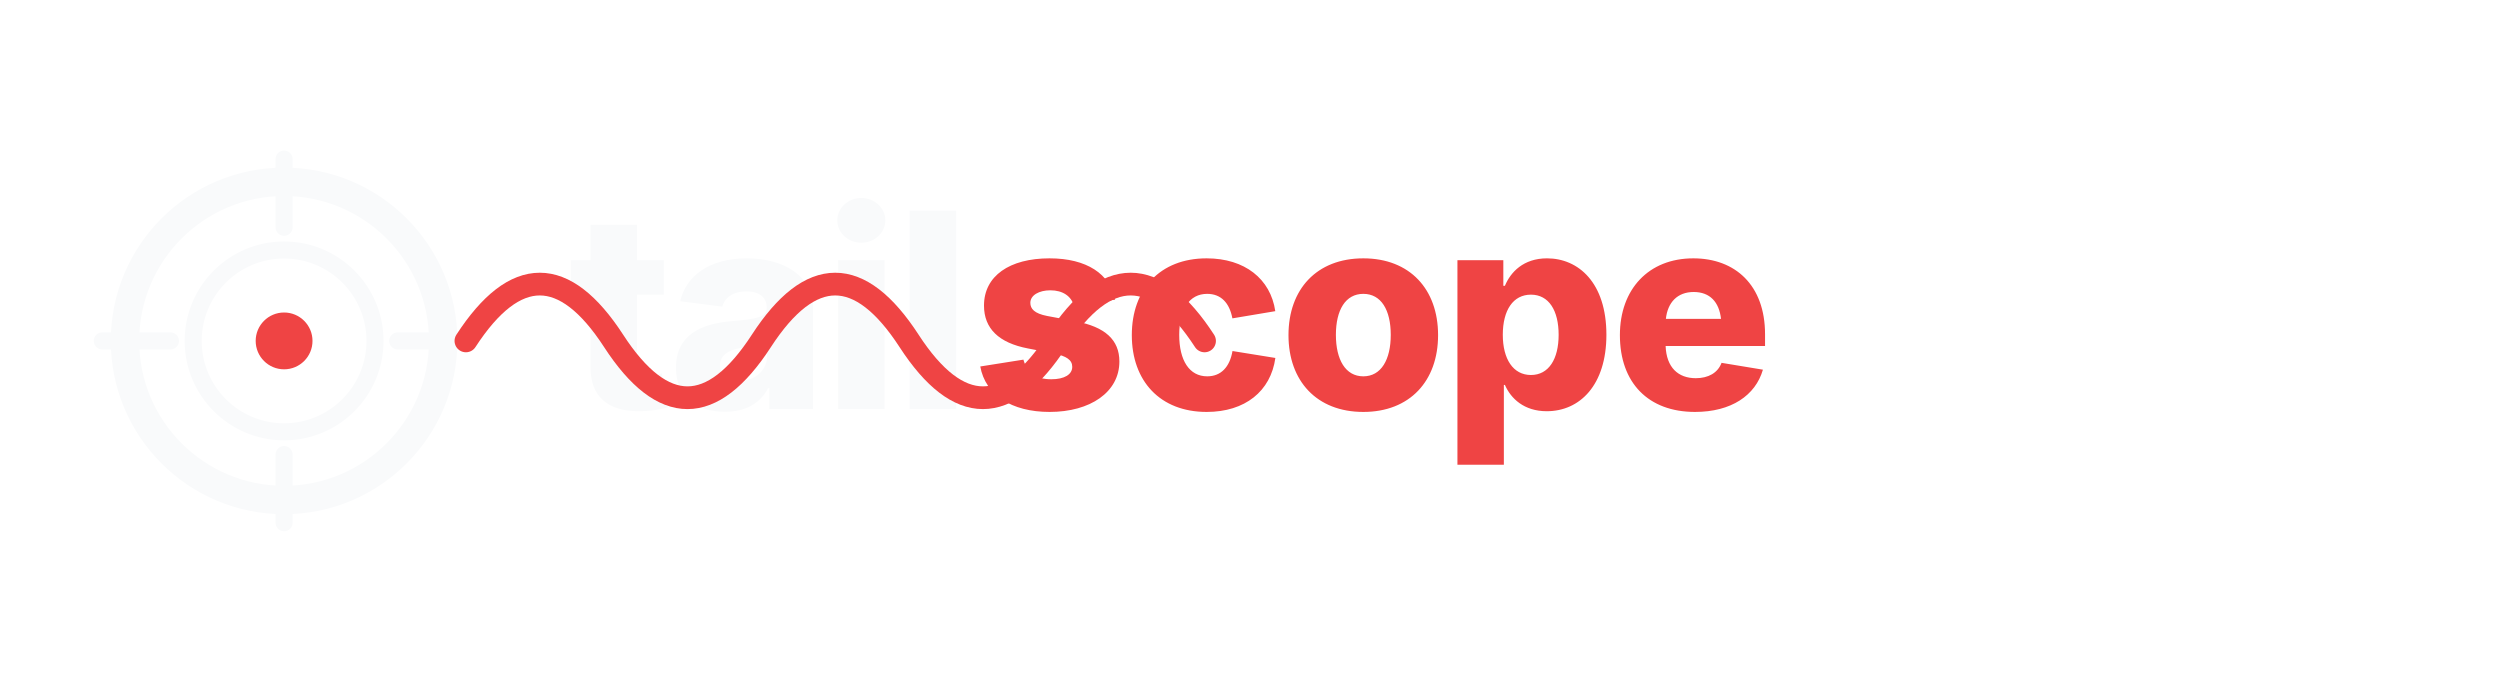
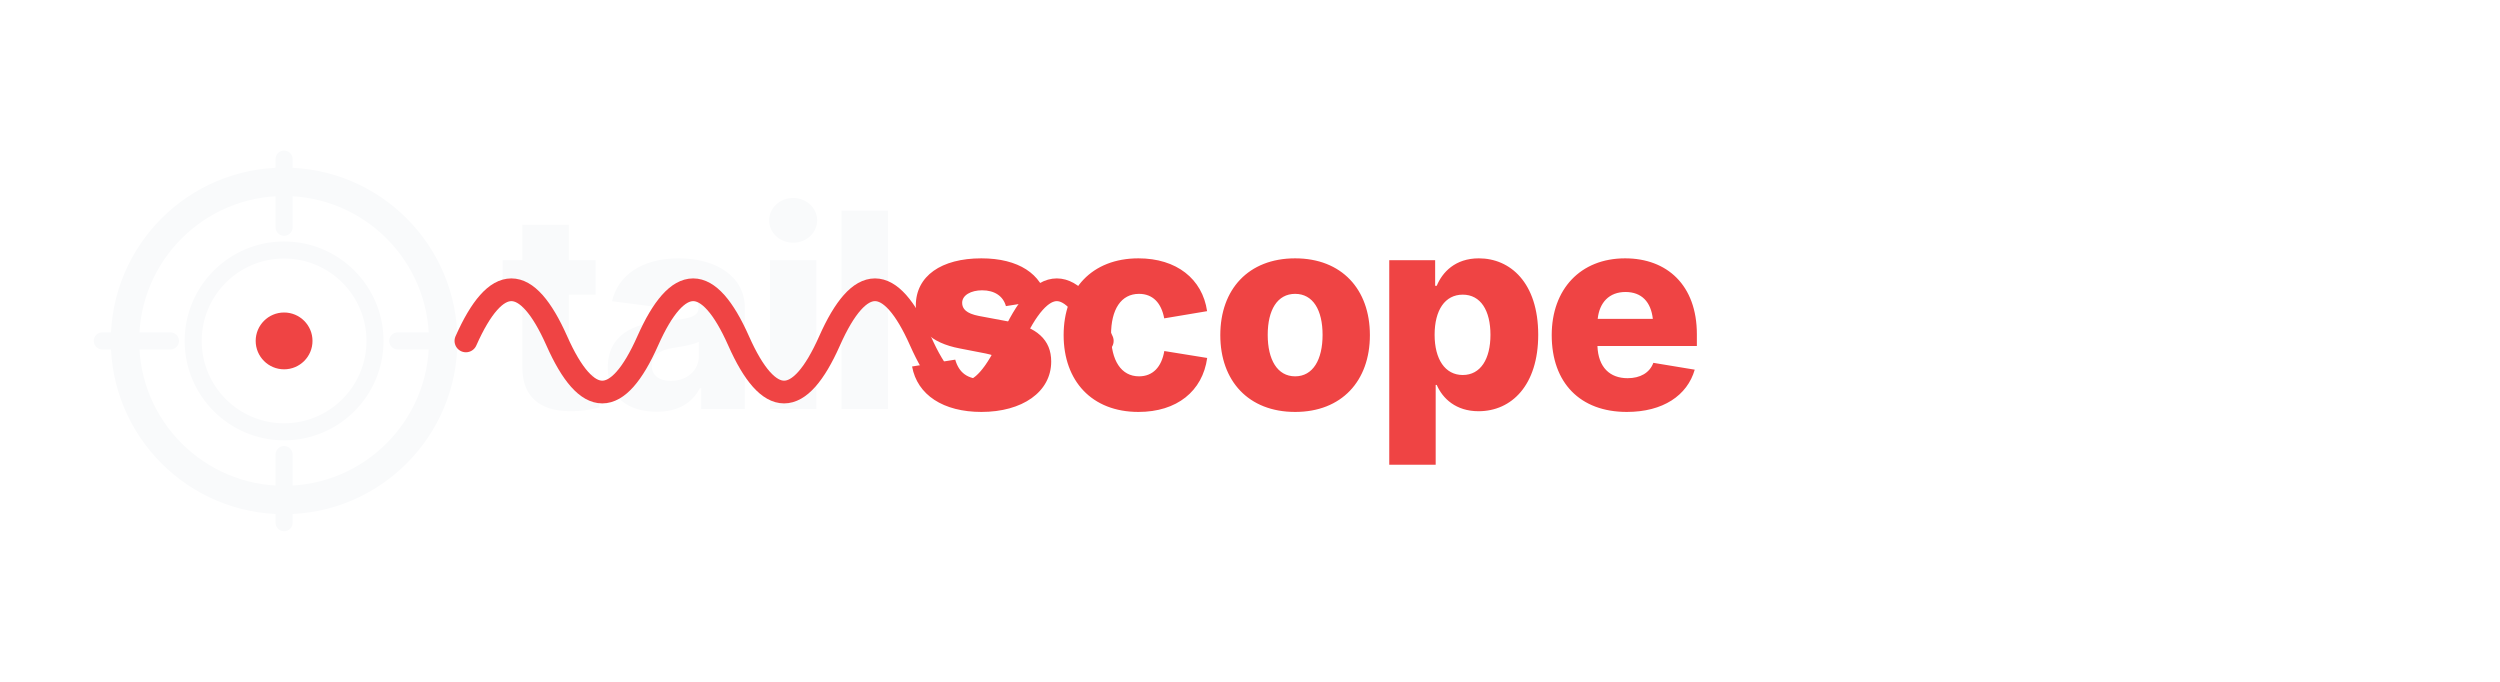
<svg xmlns="http://www.w3.org/2000/svg" viewBox="0 0 440 120" fill="none">
  <circle cx="50" cy="60" r="28" stroke="#F9FAFB" stroke-width="5" fill="none" />
  <circle cx="50" cy="60" r="16" stroke="#F9FAFB" stroke-width="3" fill="none" />
  <circle cx="50" cy="60" r="5" fill="#EF4444" />
  <line x1="50" y1="28" x2="50" y2="40" stroke="#F9FAFB" stroke-width="3" stroke-linecap="round" />
  <line x1="50" y1="80" x2="50" y2="92" stroke="#F9FAFB" stroke-width="3" stroke-linecap="round" />
  <line x1="18" y1="60" x2="30" y2="60" stroke="#F9FAFB" stroke-width="3" stroke-linecap="round" />
  <line x1="70" y1="60" x2="82" y2="60" stroke="#F9FAFB" stroke-width="3" stroke-linecap="round" />
-   <text x="100" y="72" font-family="system-ui, -apple-system, sans-serif" font-size="48" font-weight="800" fill="#F9FAFB" letter-spacing="-1">tail<tspan fill="#EF4444">scope</tspan>
+   <text x="88" y="72" font-family="system-ui, -apple-system, sans-serif" font-size="48" font-weight="800" fill="#F9FAFB" letter-spacing="-1">tail<tspan fill="#EF4444">scope</tspan>
  </text>
-   <path d="M82 60 Q95 40 108 60 Q121 80 134 60 Q147 40 160 60 Q173 80 186 60 Q199 40 212 60" stroke="#EF4444" stroke-width="4" fill="none" stroke-linecap="round" />
+   <path d="M82 60 Q90 42 98 60 Q106 78 114 60 Q122 42 130 60 Q138 78 146 60 Q154 42 162 60 Q170 78 178 60 Q186 42 194 60" stroke="#EF4444" stroke-width="4" fill="none" stroke-linecap="round" />
</svg>
